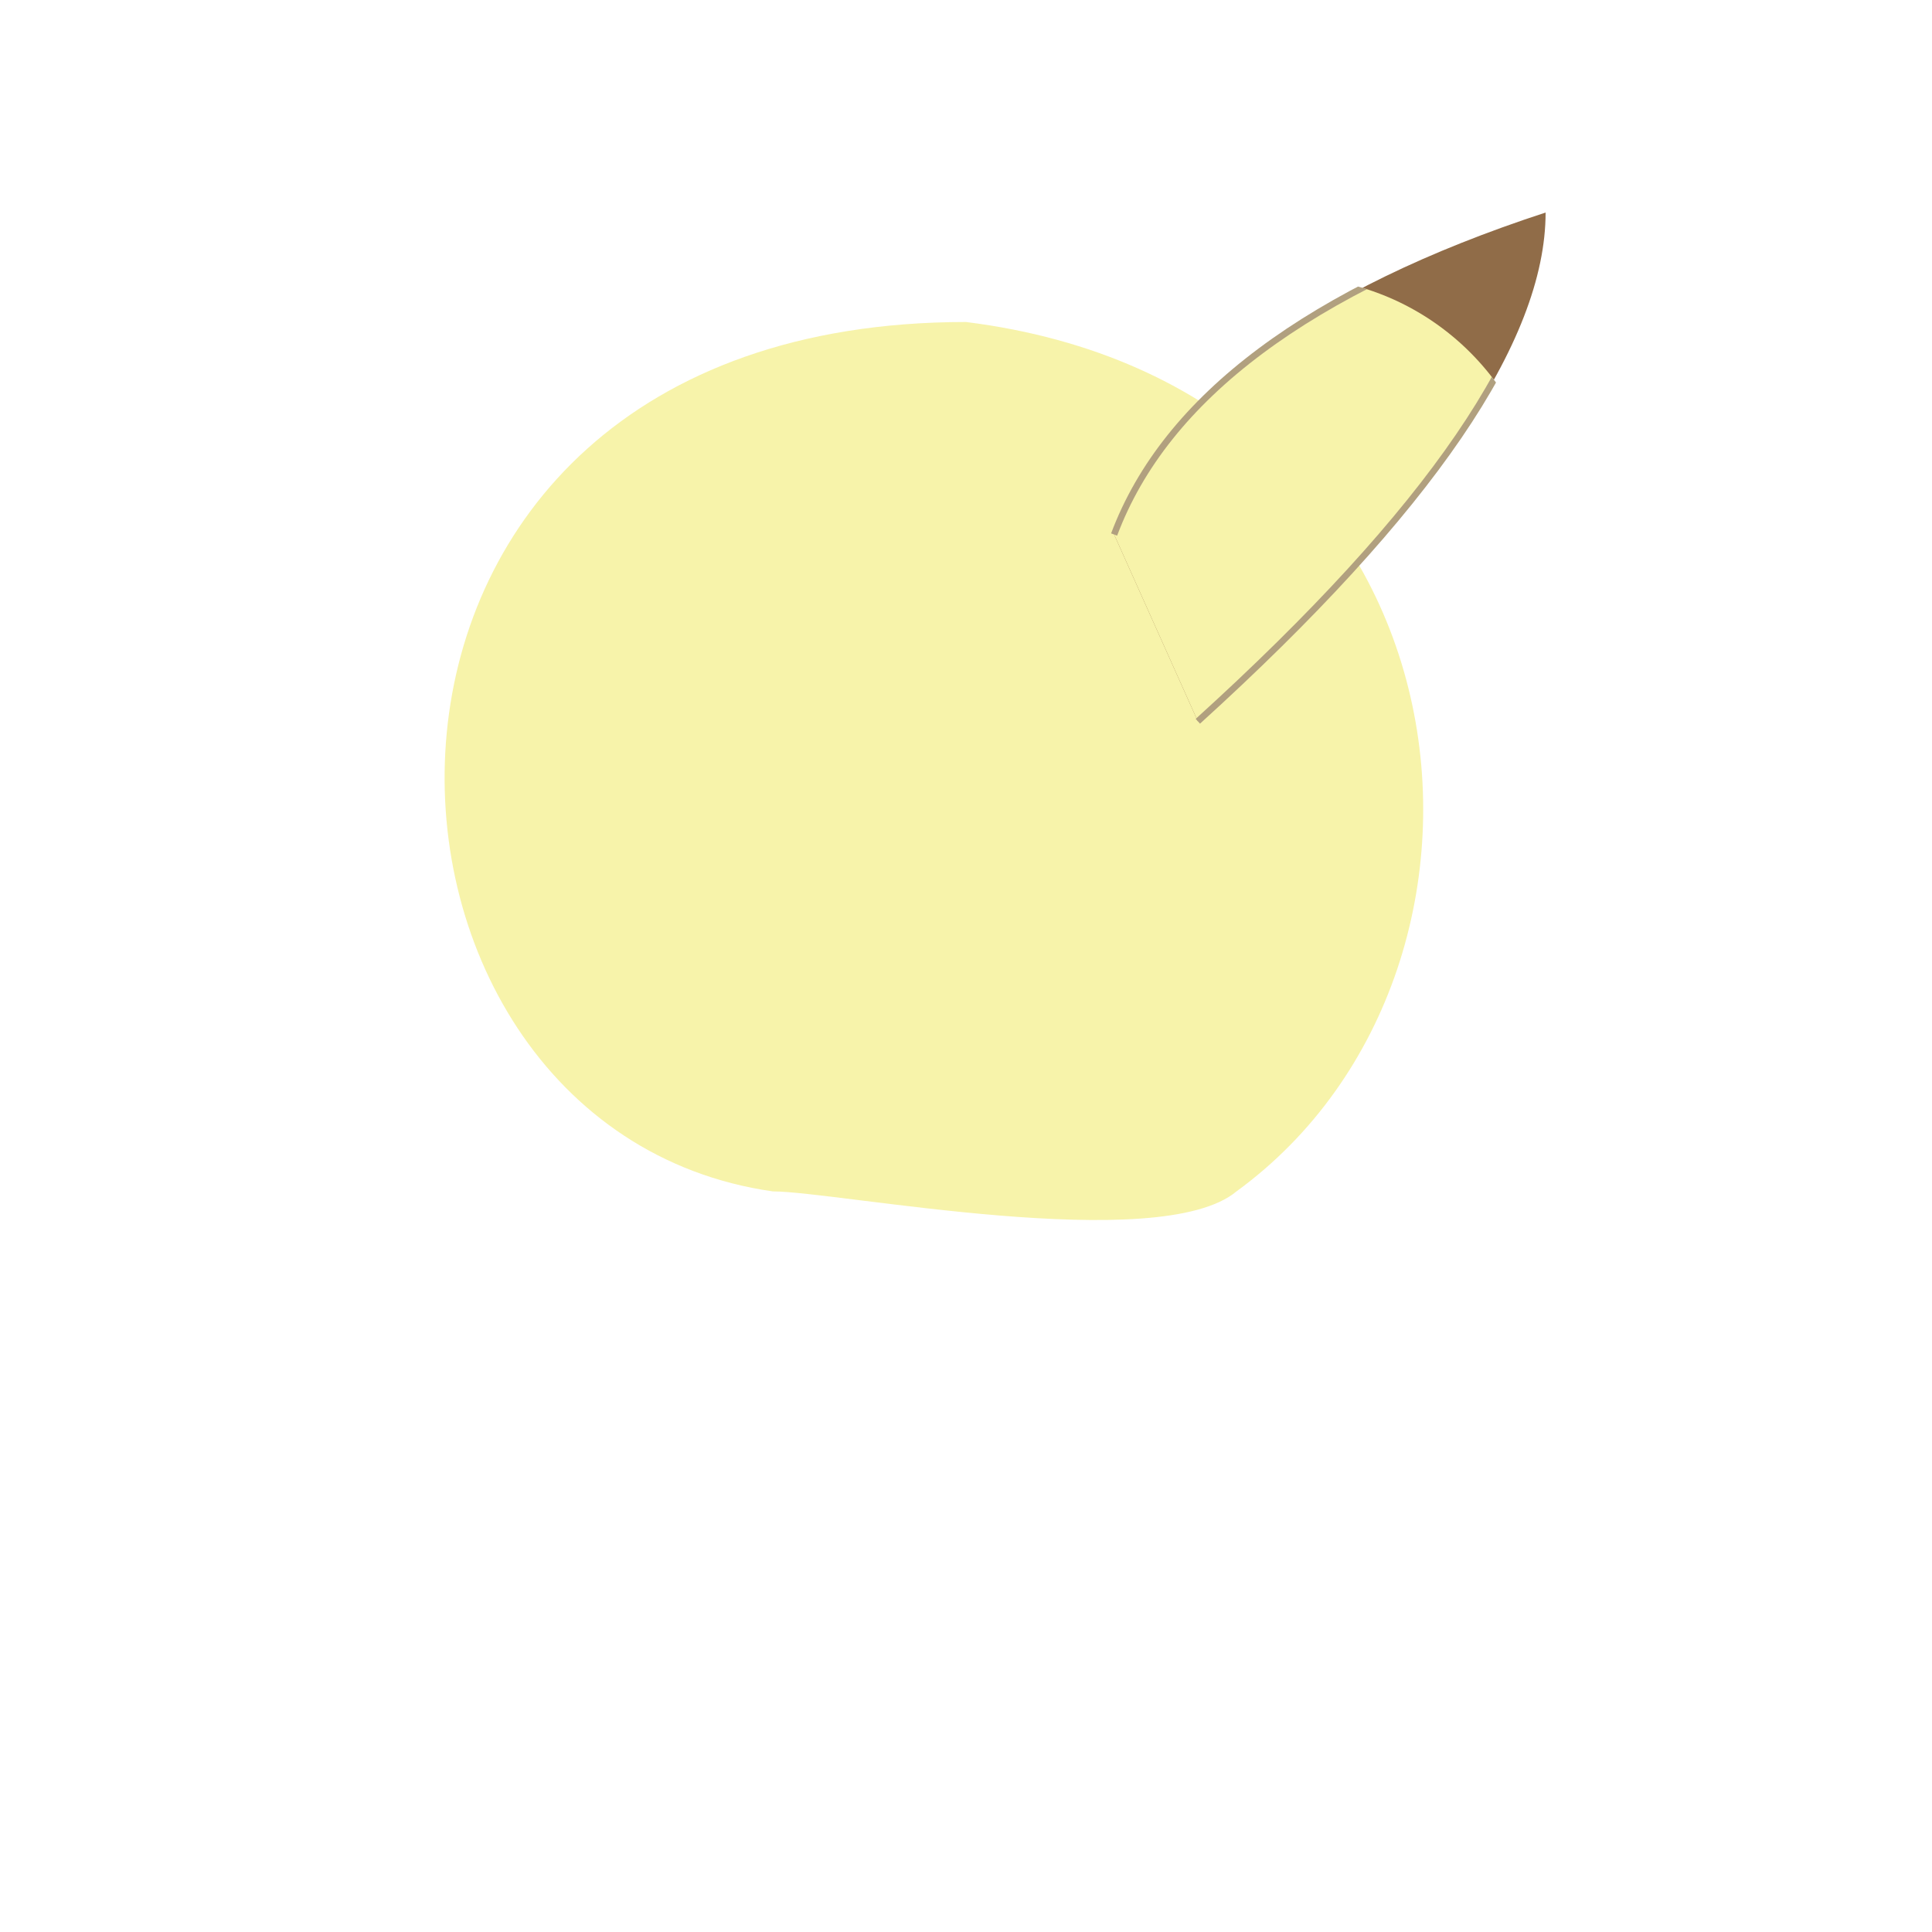
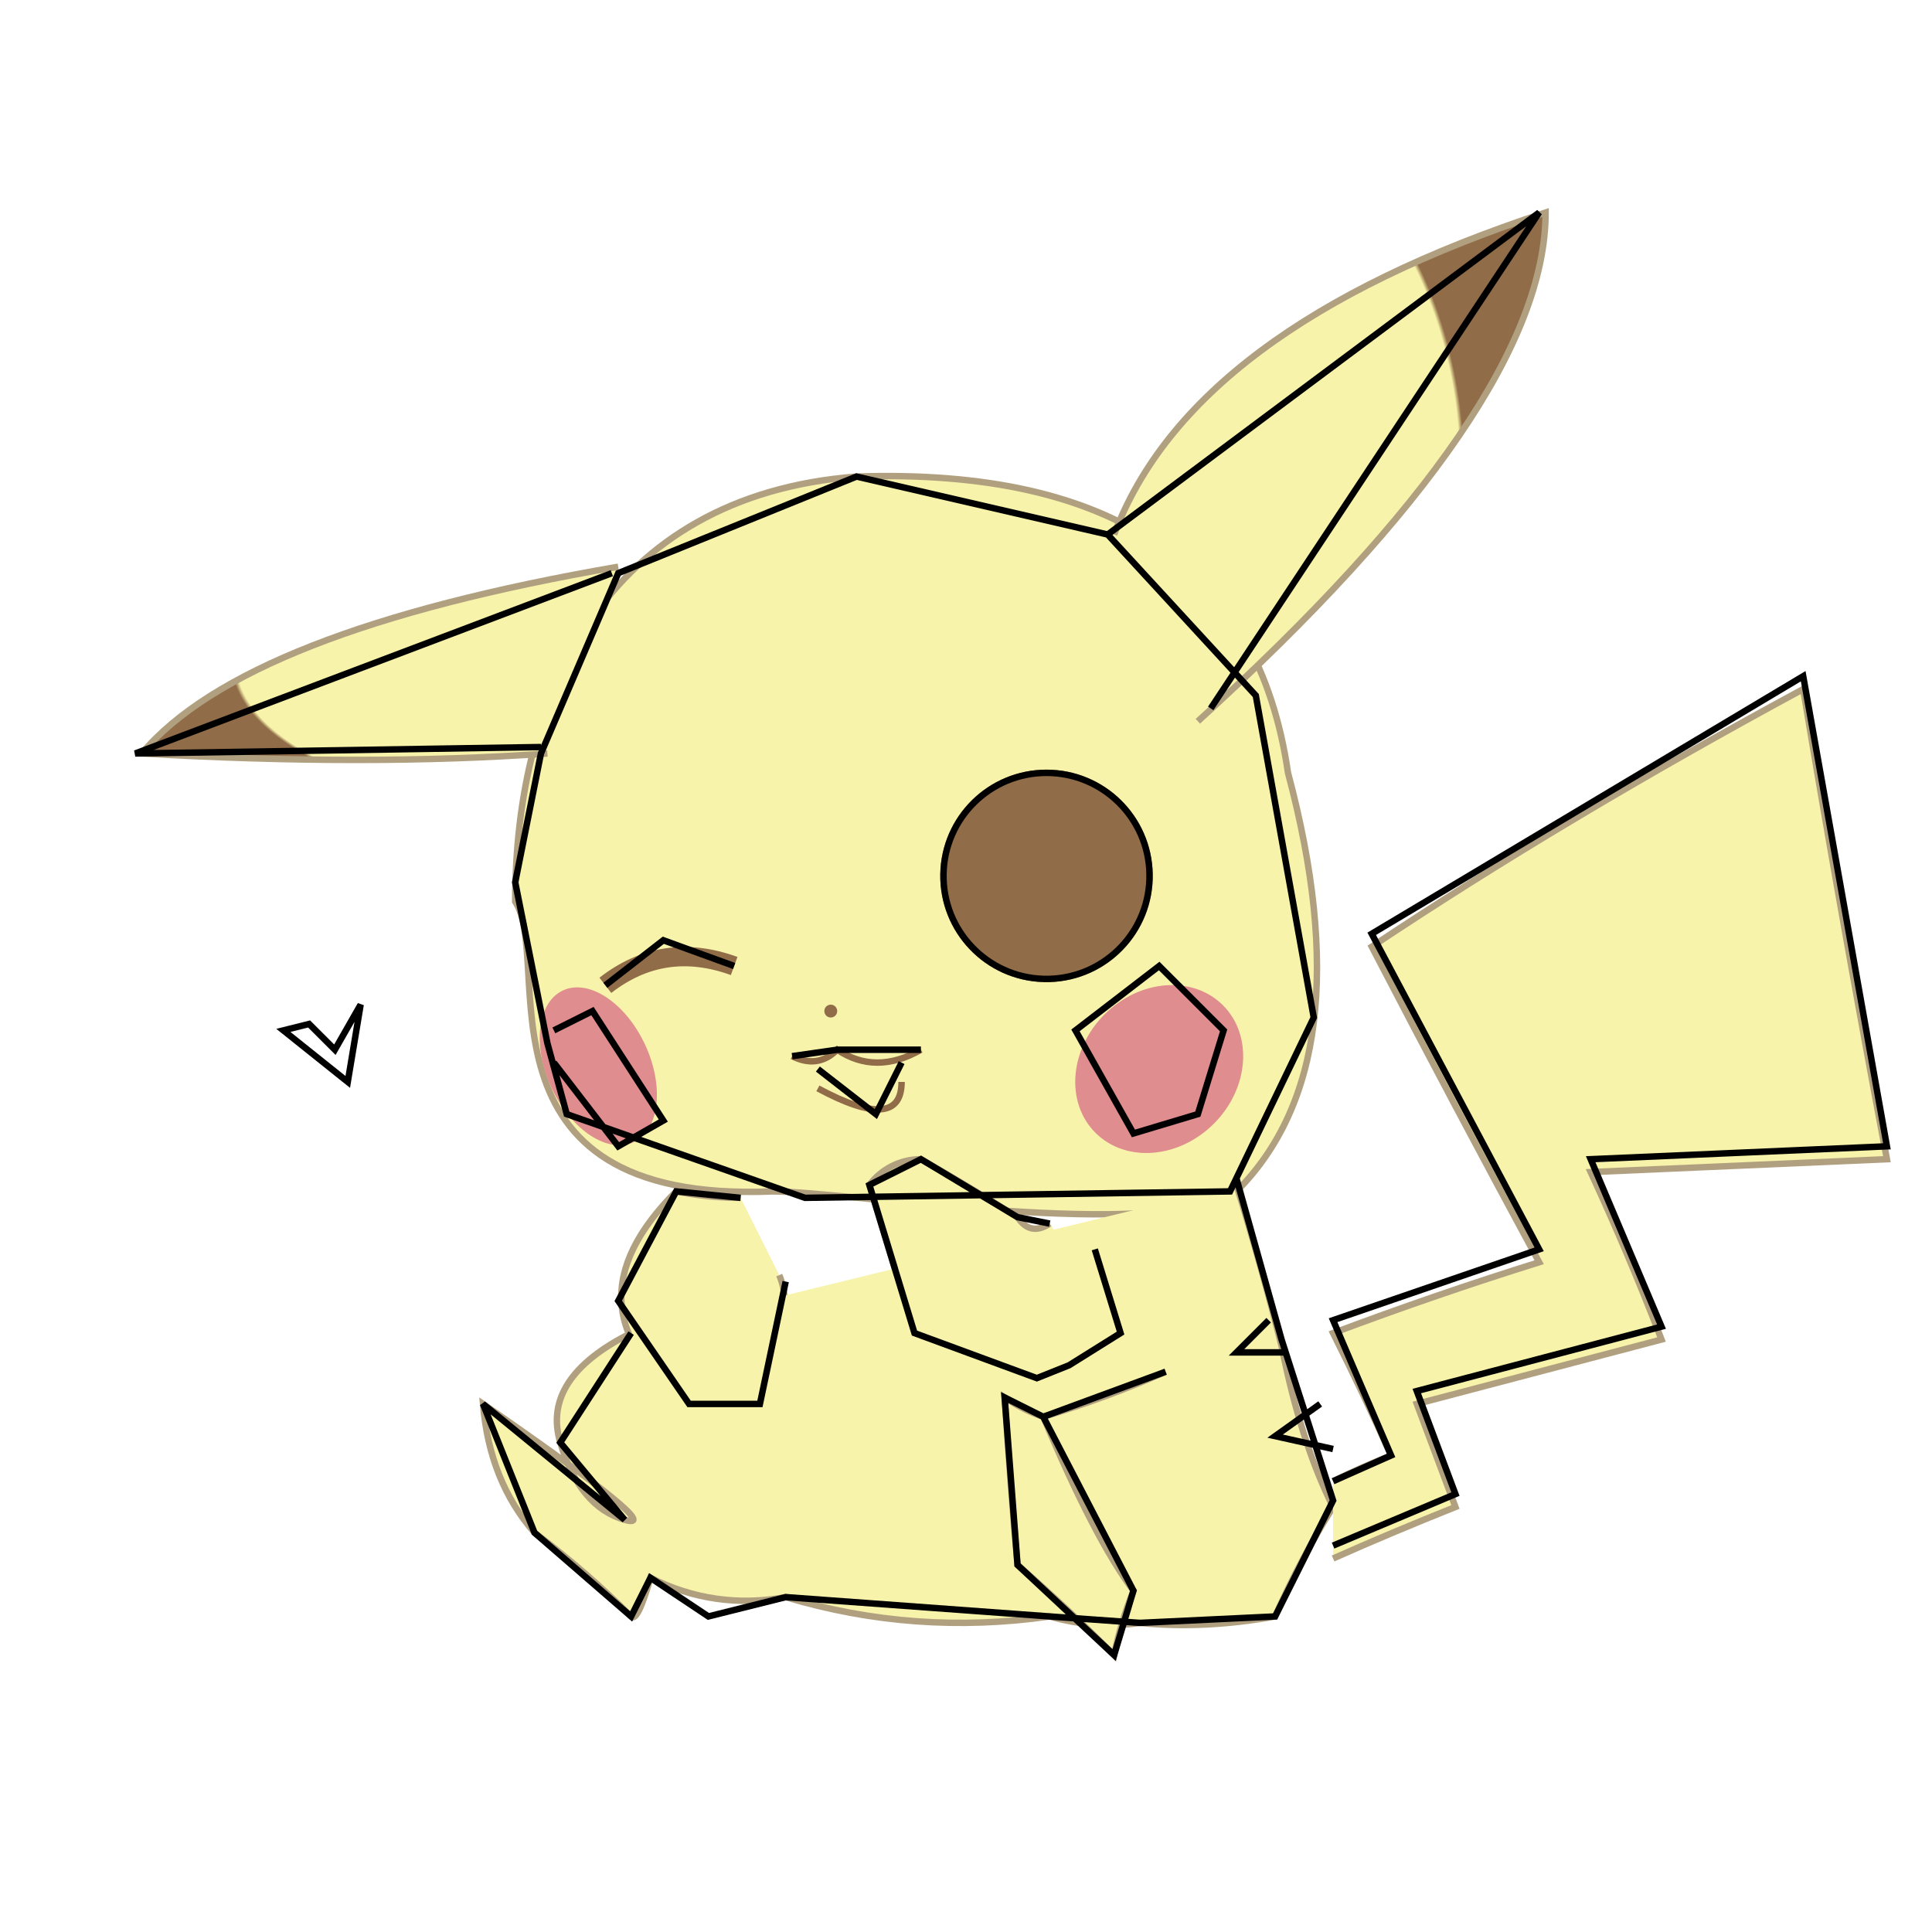
- <svg xmlns="http://www.w3.org/2000/svg" xmlns:xlink="http://www.w3.org/1999/xlink" version="1.1" width="300" height="300" viewBox="0 0 300 300">
+ <svg xmlns="http://www.w3.org/2000/svg" version="1.1" width="300" height="300" viewBox="0 0 300 300">
  <g>
-     <path d="M 150,50 C 230,60 240,150 192,185 C 180,195, 130,185 120,185 C 50,175, 45,50, 150,50" fill="#f7f3aa" stroke="none" stroke-width="0" />
-     <clipPath id="rEarClip">
-       <circle cx="200" cy="83" r="40" fill="red" clip-rule="nonzero" />
-     </clipPath>
+     <path d="M 133,74 q 60,-2 67,46 q 12,45 -8,65 c -12,8, -60,0 -72,0 c -48,2 -34,-36 -40,-45 c 0,-32 14,-63, 53,-66" fill="#f7f3aa" stroke="#b1a07f" stroke-width="1" />
    <defs>
-       <path id="rEarPath" d="M 173,83 q 12,-32 67,-50 q 0,30 -54,79 " stroke-width="1" />
+       <radialGradient id="rGradient" cx="0" cy="0.5" r="1">
+         <stop offset="80%" stop-color="#f7f3aa" />
+         <stop offset="81%" stop-color="#906c48" />
+       </radialGradient>
    </defs>
-     <use xlink:href="#rEarPath" fill="#906c48" />
-     <use clip-path="url(#rEarClip)" xlink:href="#rEarPath" fill="#f7f3aa" stroke="#b1a07f" />
+     <path id="rEarPath" d="M 173,83 q 12,-32 67,-50 q 0,30 -54,79 " fill="url(#rGradient)" stroke="#b1a07f" stroke-width="1" />
+     <defs>
+       <radialGradient id="lGradient" cx="1" cy="0.5" r="1">
+         <stop offset="80%" stop-color="#f7f3aa" />
+         <stop offset="81%" stop-color="#906c48" />
+       </radialGradient>
+     </defs>
+     <path id="lEarPath" d="M 96,88 q -58,10 -74,29 q 35,2 63,0" fill="url(#lGradient)" stroke="#b1a07f" stroke-width="1" />
+     <path d="M 115,186 q -5,0 -10,-1 q -18,18 2,33 l 2,-2 2,2 2,-2 2,2 2,1 q 7,-14 4,-21" fill="#f7f3aa" stroke="#b1a07f" stroke-width="1" />
+     <path d="M 163,190 q -3,2 -5,-1 q -8,-5 -15,-9 a 10,10,0,0,0,-8,4 t 7,23 q 9,6 19,7 q 3,-1 5,-2 q 4,-2 8,-5" fill="#f7f3aa" stroke="#b1a07f" stroke-width="1" />
+     <path d="M 98,207 q -14,7 -11,17 t 10,12 t -22,-18 q 1,12 8,20 q 8,6 15,13 q 1,1 3,-6 q 10,5 21,3 q 20,6 41,3 q 7,2 14,1 q 10,1 21,-1          q 4,-9 9,-17 q -5,-10 -8,-25 q -3,-12 -7,-25" fill="#f7f3aa" stroke="#b1a07f" stroke-width="1" />
+     <path d="M181,213 q -9,4 -19,7 q -3,-1 -6,-3 q 1,15 2,26 q 8,7 15,14 q 1,-5 3,-10 q -6,-8 -14,-27" fill="#f7f3aa" stroke="#b1a07f" stroke-width="1" />
+     <path d="M 207,230 q 4,-2 9,-4 q -4,-9 -9,-19 q 16,-6 32,-11 q -13,-24 -26,-49 q 30,-20 67,-40 q 6,36 13,73 q -23,1 -46,2 q 6,13 11,26          q -19,5 -38,10 q 3,8 6, 16 q -10,4 -19,8" fill="#f7f3aa" stroke="#b1a07f" stroke-width="1" />
+     <path d="M 94,153 q 9,-7 20,-3" fill="none" stroke="#906c48" stroke-width="3" />
+     <path d="M 162,152 a 16,16,0,1,1,1,0 h -1,0" fill="#906c48" stroke="#906c48" stroke-width="1" />
+     <circle cx="129" cy="157" r="1" fill="#906c48" />
+     <path d="M 123,164 q 4,2 7,-1 q 6,4 13,0 m -16,6 q 13,7 13,-1" fill="none" stroke="#906c48" stroke-width="1" />
+     <ellipse cx="93" cy="166" rx="8" ry="13" fill="#df8d8e" transform="rotate(-25,92,166)" />
+     <ellipse cx="180" cy="166" rx="12" ry="14" fill="#df8d8e" transform="rotate(45,180,166)" />
+   </g>
+   <g>
+     <path d="          M 133,74          L 172,83 195,108 204,158 191,185 125,186 88,173 85,162 80,137 84,117 96,89 z          M 95,89         L 21,117 84,116          M 172,83         L 239,33 188,110          M 115,186         L 105,185 96,202 107,218 118,218 122,199          M 163,190         L 158,189 143,180 135,184 142,207 161,214 166,212 174,207 170,194           M 98,207         L 87,224 97,236 75,218 83,238 98,251 101,245 110,251 122,248 163,251 177,252 198,251 207,233 199,208 192,183          M 181,213         L 162,220 156,217 158,243 173,257 176,247 162,220          M 207,230         L 216,226 207,205 239,194 213,145 280,105 293,178 247,180 258,206 220,216 226,232 207,240          M 162,152         A 16,16,0,1,1,163,152 h -1,0          M 94,153         L 103,146 114,150          M 123,164         L 130,163 143,163          M 127,166         L 136,173 140,165          M 86,160         L 92,157 103,174 96,178 86,165          M 180,150         L 190,160 186,173 176,176 167,160 z          M 197,205         L 192,210 200,210          M 205,218         L 198,223 207,225          M 44,160         L 48,159 52,163 56,156 54,168          z" stroke="black" stroke-width="1" fill="none" />
  </g>
</svg>
